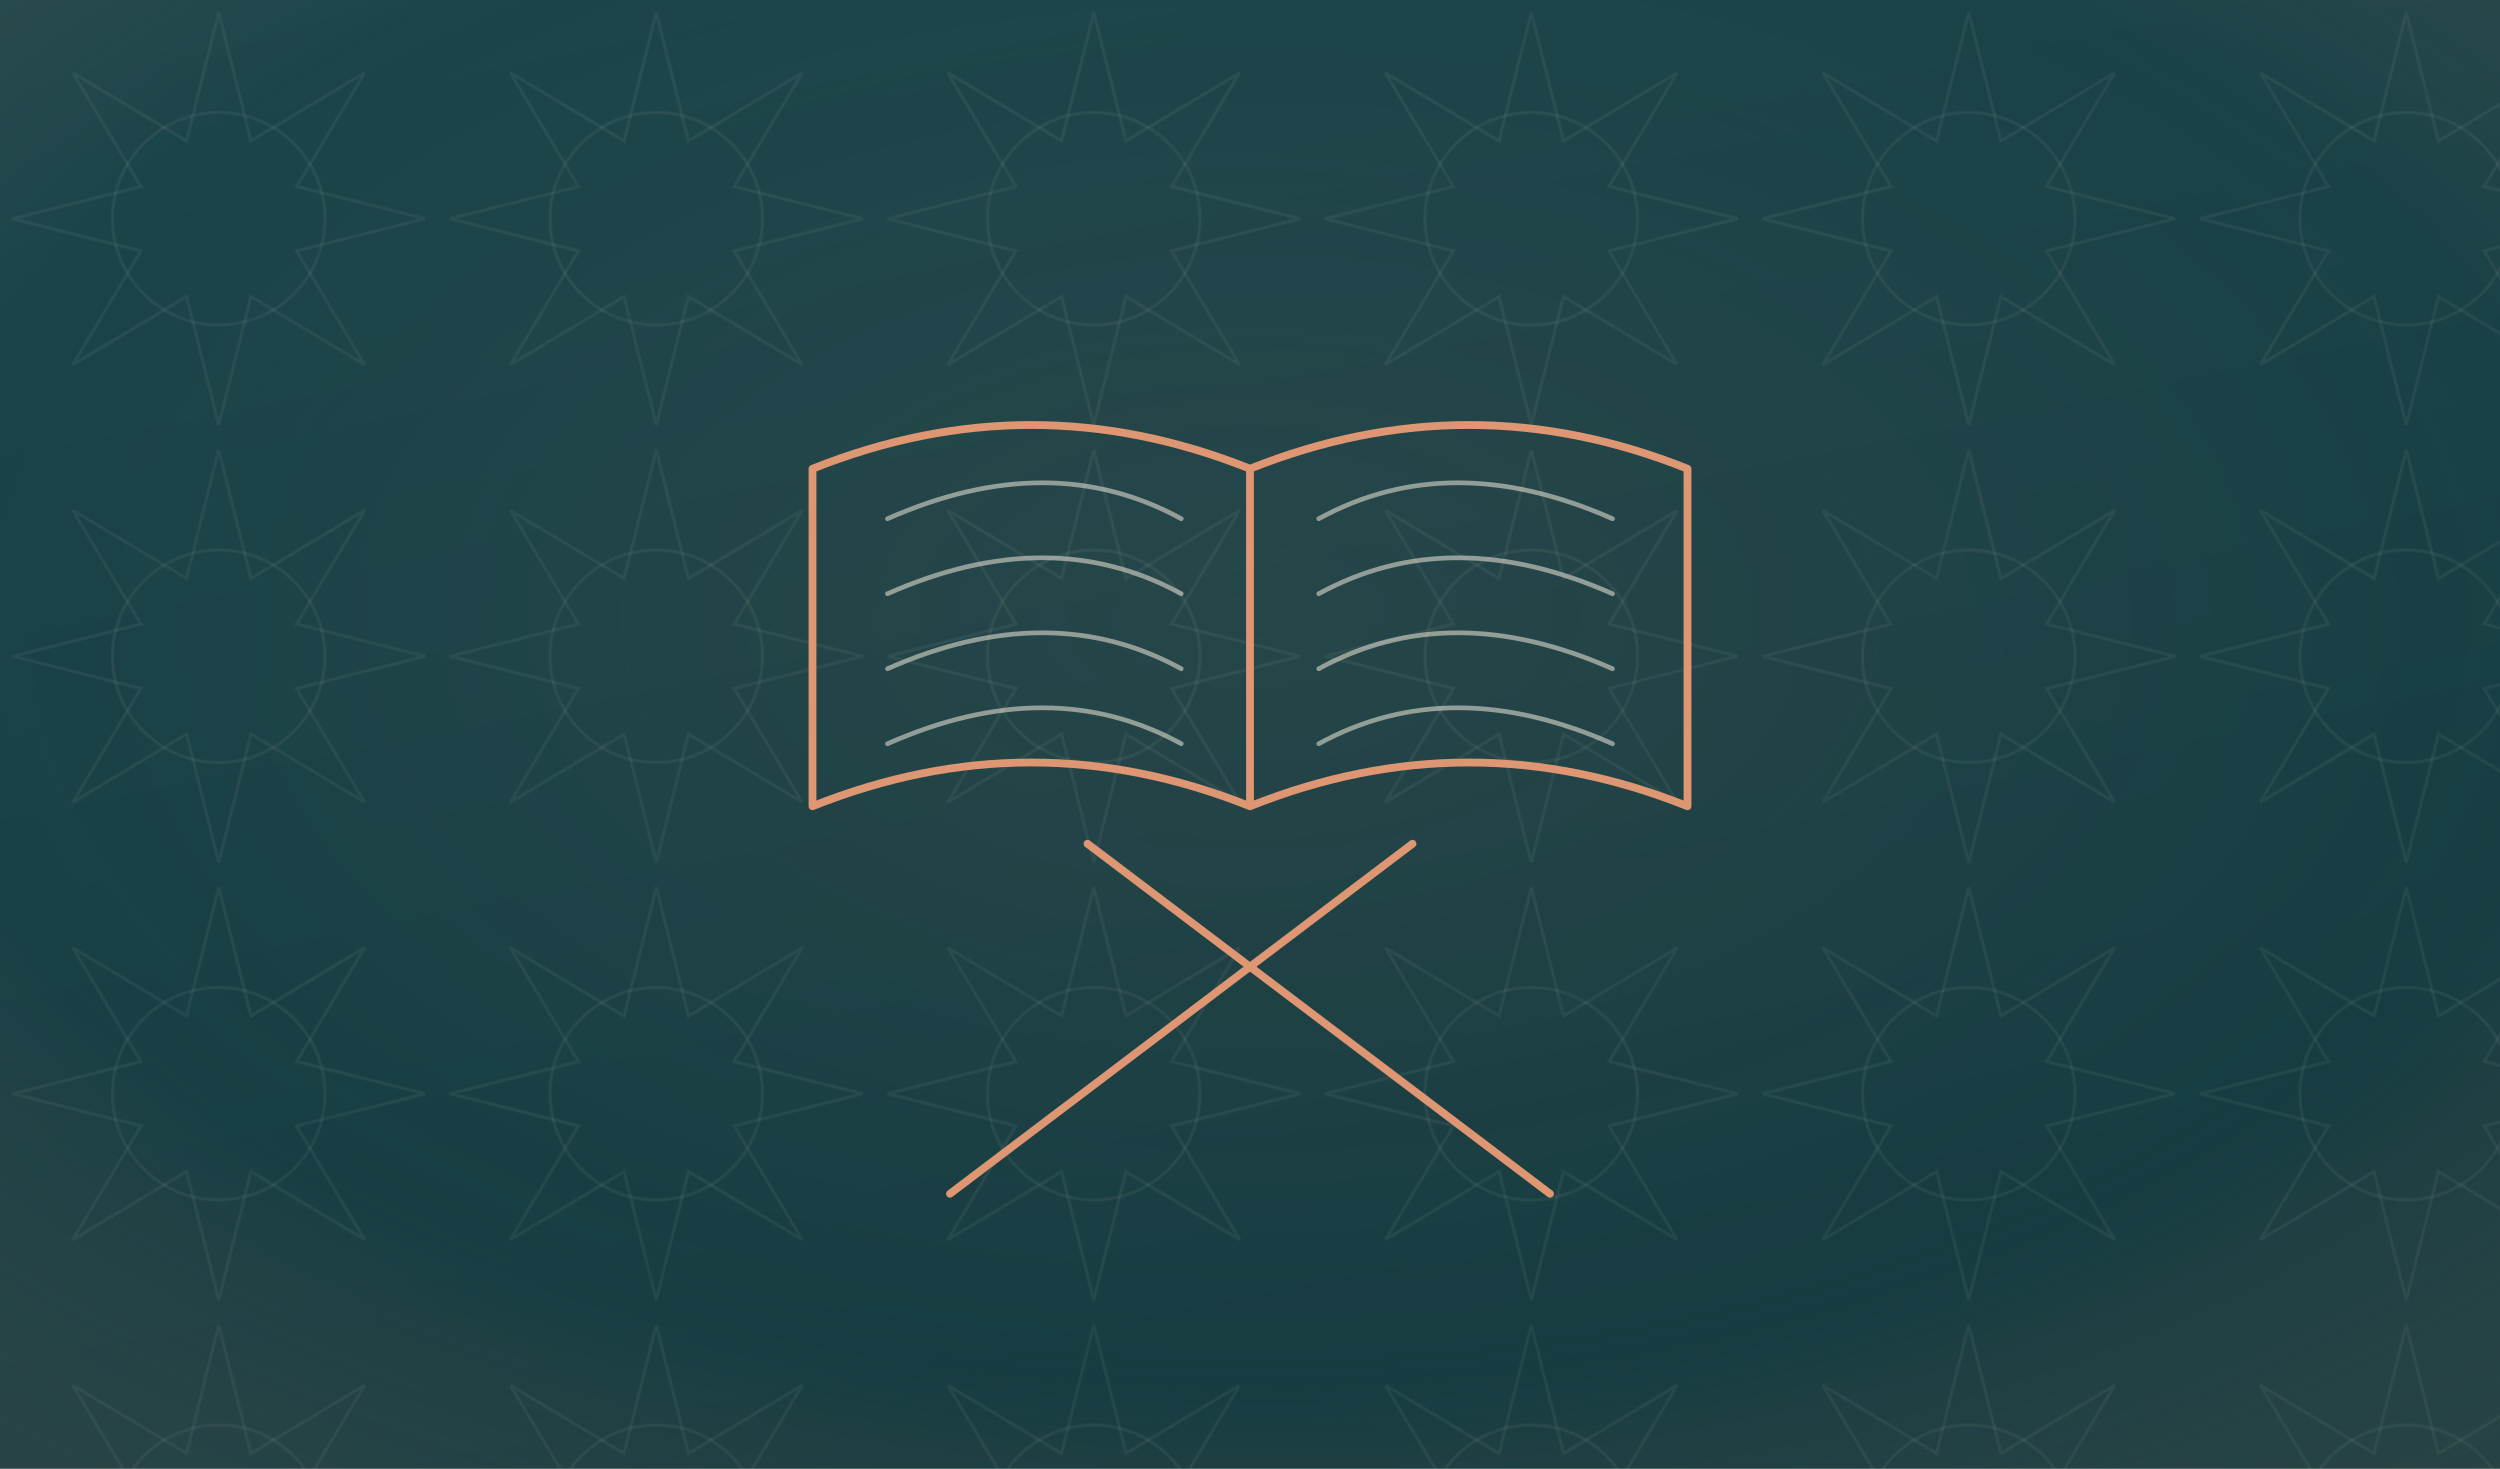
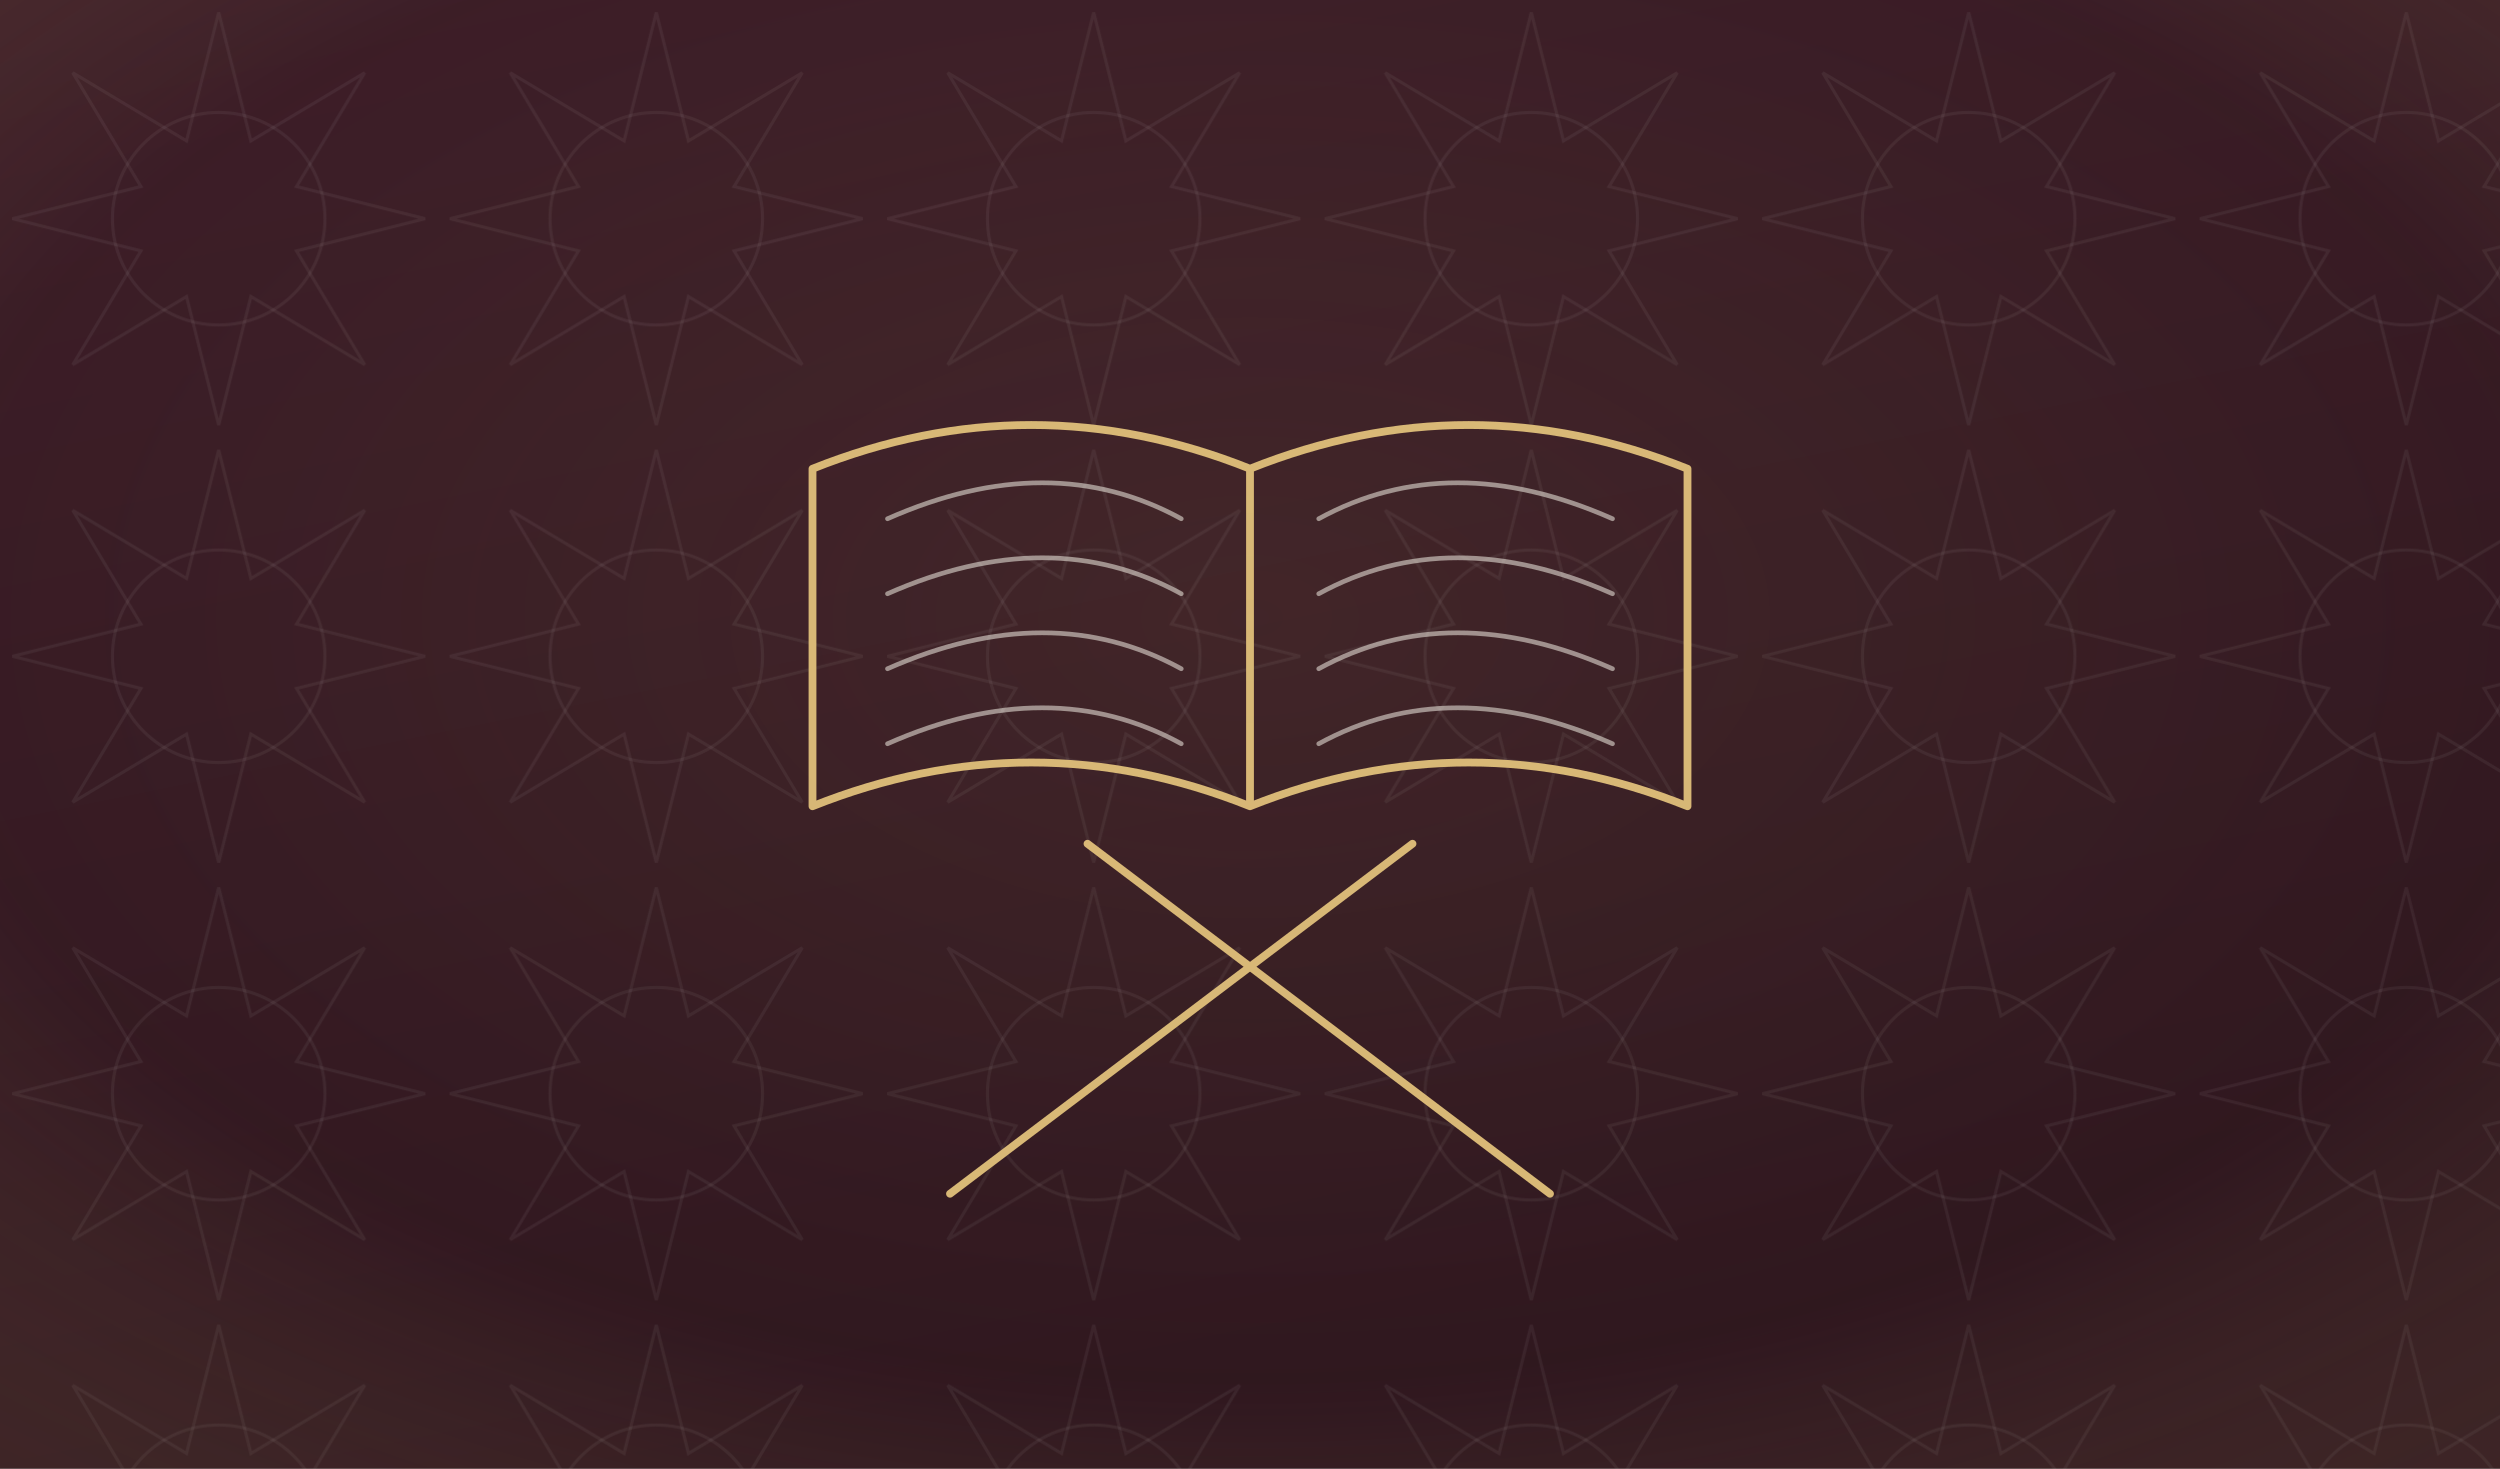
<svg xmlns="http://www.w3.org/2000/svg" viewBox="0 0 800 470" role="img" aria-label="">
  <defs>
    <linearGradient id="bg" x1="0" y1="0" x2="0.35" y2="1">
-       <stop offset="0" stop-color="#17434a" />
-       <stop offset="1" stop-color="#123a40" />
+       <stop offset="0" stop-color="#3a1b26" />
+       <stop offset="1" stop-color="#2c141d" />
    </linearGradient>
    <radialGradient id="glow" cx="0.5" cy="0.42" r="1.05">
-       <stop offset="0" stop-color="#de9673" stop-opacity="0.09" />
-       <stop offset="0.5" stop-color="#de9673" stop-opacity="0.02" />
-       <stop offset="1" stop-color="#0c2b30" stop-opacity="0.4" />
+       <stop offset="0" stop-color="#d8b876" stop-opacity="0.09" />
+       <stop offset="0.5" stop-color="#d8b876" stop-opacity="0.02" />
+       <stop offset="1" stop-color="#1c0d13" stop-opacity="0.4" />
    </radialGradient>
    <pattern id="lat" width="140" height="140" patternUnits="userSpaceOnUse">
-       <g fill="none" stroke="#f0ede0" stroke-opacity="0.06">
+       <g fill="none" stroke="#f2f0eb" stroke-opacity="0.06">
        <polygon points="70.0,4.0 80.3,45.1 116.7,23.3 94.9,59.7 136.0,70.0 94.9,80.3 116.7,116.7 80.3,94.9 70.0,136.0 59.7,94.9 23.3,116.7 45.1,80.3 4.0,70.0 45.1,59.7 23.3,23.3 59.7,45.1" />
        <circle cx="70" cy="70" r="34" />
      </g>
    </pattern>
  </defs>
  <rect width="800" height="470" fill="url(#bg)" />
  <rect width="800" height="470" fill="url(#lat)" />
-   <g fill="none" stroke="#de9673" stroke-width="2.5" stroke-linecap="round" stroke-linejoin="round">
+   <g fill="none" stroke="#d8b876" stroke-width="2.5" stroke-linecap="round" stroke-linejoin="round">
    <path d="M 400 150 Q 330 122 260 150 V 258 Q 330 230 400 258 Q 470 230 540 258 V 150 Q 470 122 400 150 V 258" />
    <line x1="304" y1="382" x2="452" y2="270" />
    <line x1="496" y1="382" x2="348" y2="270" />
  </g>
-   <g fill="none" stroke="#f0ede0" stroke-opacity="0.55" stroke-width="1.5" stroke-linecap="round">
+   <g fill="none" stroke="#f2f0eb" stroke-opacity="0.55" stroke-width="1.5" stroke-linecap="round">
    <path d="M 284 166 Q 336 143 378 166" />
    <path d="M 422 166 Q 464 143 516 166" />
    <path d="M 284 190 Q 336 167 378 190" />
    <path d="M 422 190 Q 464 167 516 190" />
    <path d="M 284 214 Q 336 191 378 214" />
    <path d="M 422 214 Q 464 191 516 214" />
    <path d="M 284 238 Q 336 215 378 238" />
    <path d="M 422 238 Q 464 215 516 238" />
  </g>
  <rect width="800" height="470" fill="url(#glow)" />
</svg>
